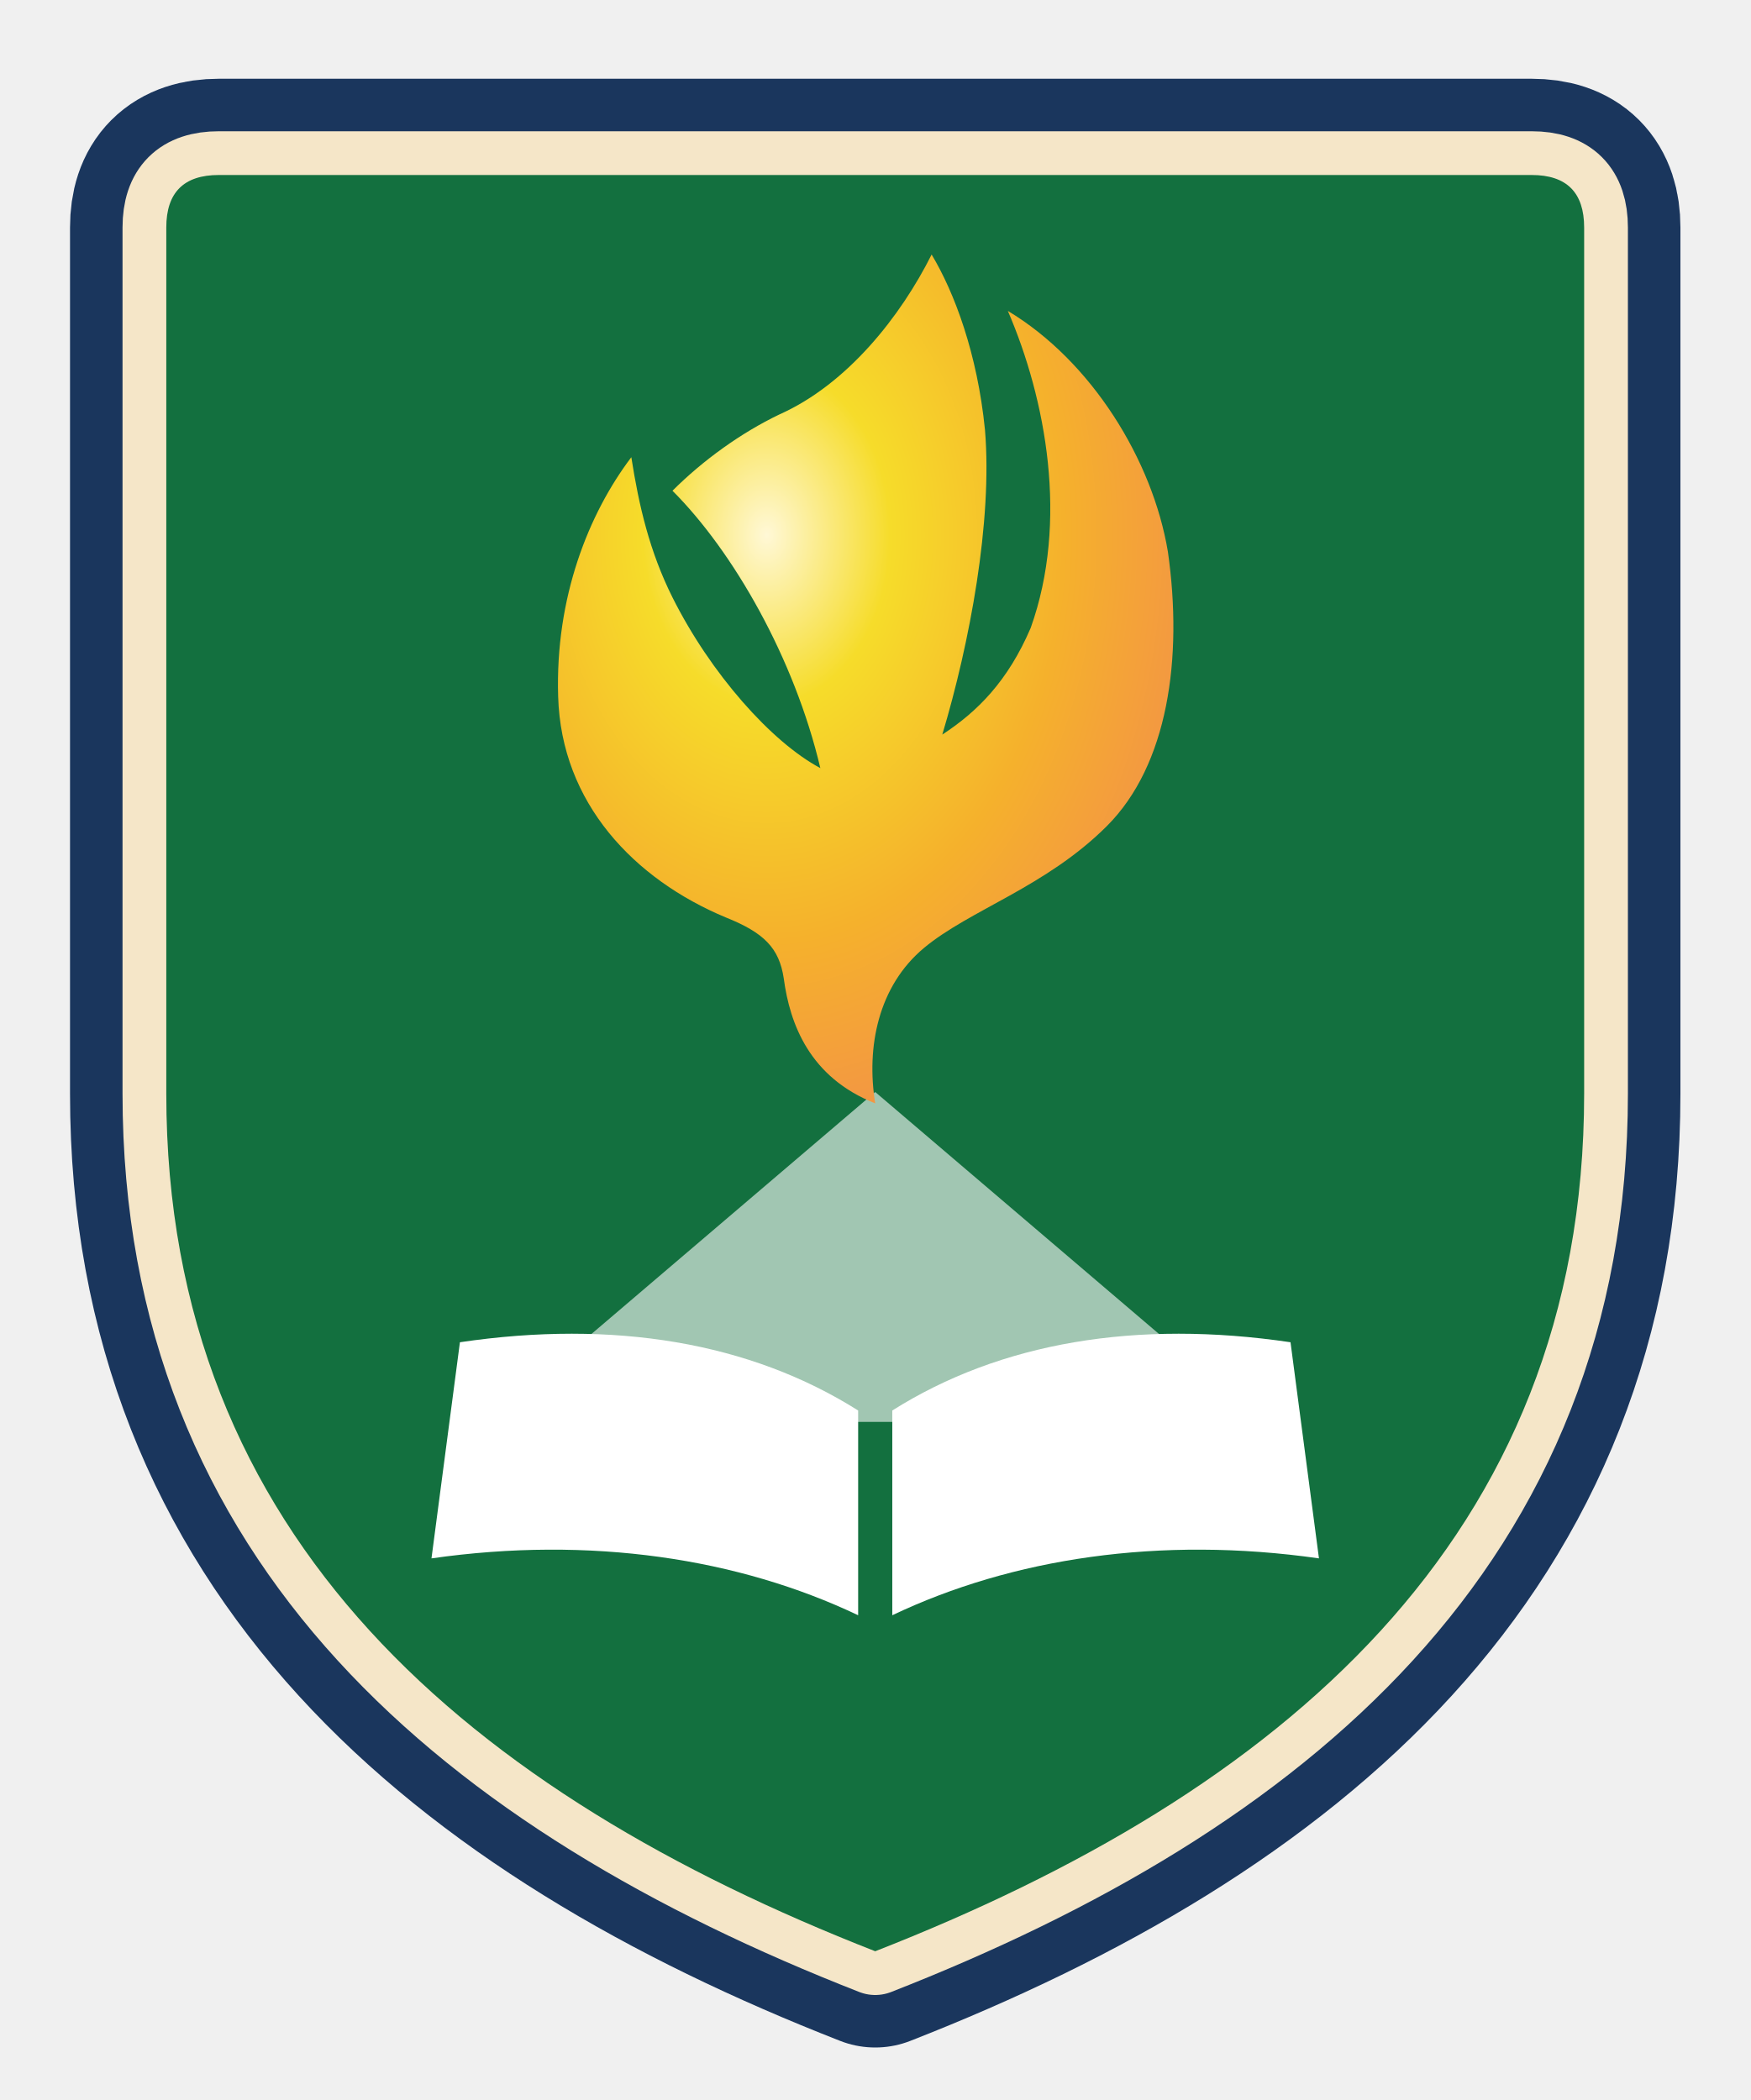
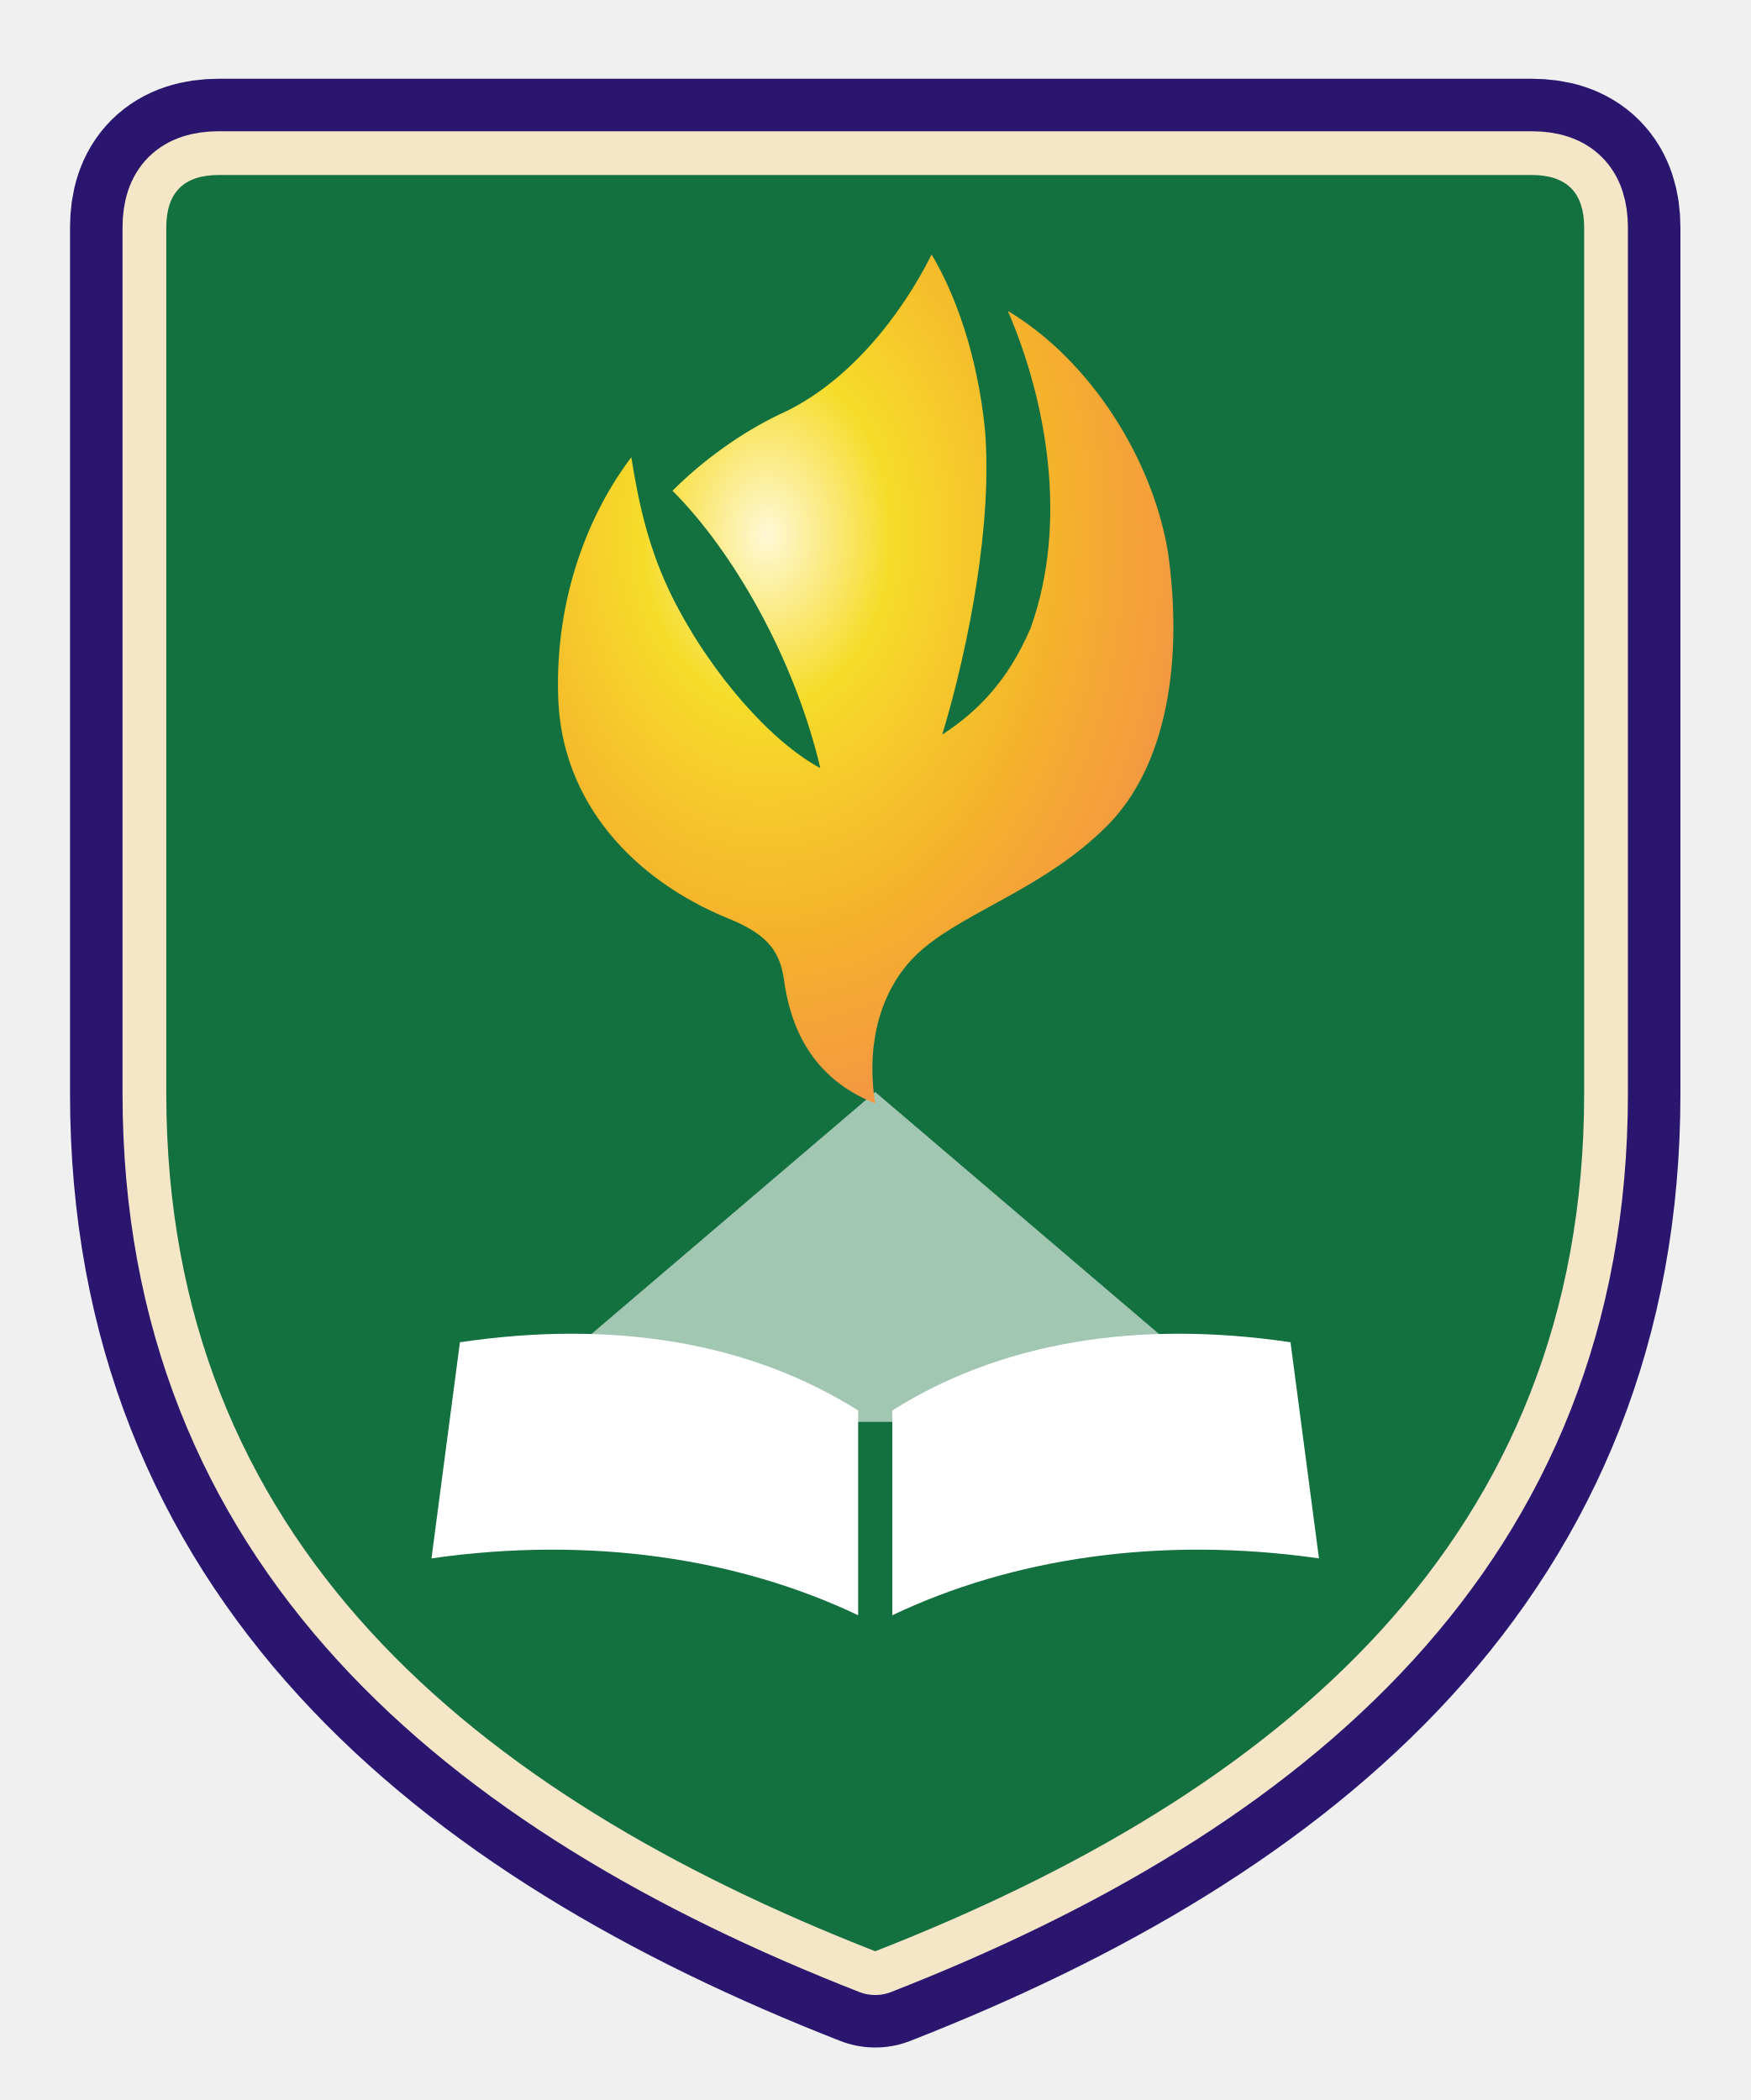
<svg xmlns="http://www.w3.org/2000/svg" viewBox="0 0 400 480" role="img" aria-labelledby="t">
  <defs>
    <path id="shield" d="M50,40 H350 Q362,40 362,52 V250 C362,352 292,410 200,446 C108,410 38,352 38,250 V52 Q38,40 50,40 Z" />
    <radialGradient id="doveFill" cx="0.34" cy="0.33" r="0.8">
      <stop offset="0" stop-color="#fff8d6" />
      <stop offset="0.25" stop-color="#f6dc2a" />
      <stop offset="0.6" stop-color="#f5b12c" />
      <stop offset="1" stop-color="#f28a4e" />
    </radialGradient>
    <path id="dove" transform="translate(200 214) scale(0.233) translate(-268 -582)" d="M108,158 C80,195 58,250 60,315 C62,385 110,435 170,460 C195,470 205,480 208,500 C212,530 225,565 268,582              C262,545 270,505 300,480 C330,455 380,440 420,400 C460,360 470,290 460,220 C450,160 410,95 355,62              C380,120 395,200 370,270 C355,305 335,325 312,340              C330,280 345,200 340,140 C335,90 320,50 305,25              C285,65 250,110 205,130 C180,142 155,160 135,180              C175,220 215,290 232,362 C200,345 160,300 135,250 C120,220 113,190 108,158 Z" />
  </defs>
-   <use href="#shield" fill="#1a365d" stroke="#1a365d" stroke-width="44" stroke-linejoin="round" />
+   <use href="#shield" fill="#2a166f" stroke="#2a166f" stroke-width="44" stroke-linejoin="round" />
  <use href="#shield" fill="none" stroke="#f5e6c8" stroke-width="20" stroke-linejoin="round" />
  <use href="#shield" fill="#13703f" />
  <g transform="translate(200 0) scale(1.3) translate(-200 -20)">
    <path d="M200,212 L132,270 H268 Z" fill="#ffffff" opacity="0.6" />
    <g transform="translate(200 214) scale(1.15) translate(-200 -214)">
      <use href="#dove" fill="url(#doveFill)" />
    </g>
    <path fill="#ffffff" d="M197,304 C176,294 150,290 122,294 L127,256 C154,252 178,256 197,268 Z" />
    <path fill="#ffffff" d="M203,304 C224,294 250,290 278,294 L273,256 C246,252 222,256 203,268 Z" />
  </g>
</svg>
